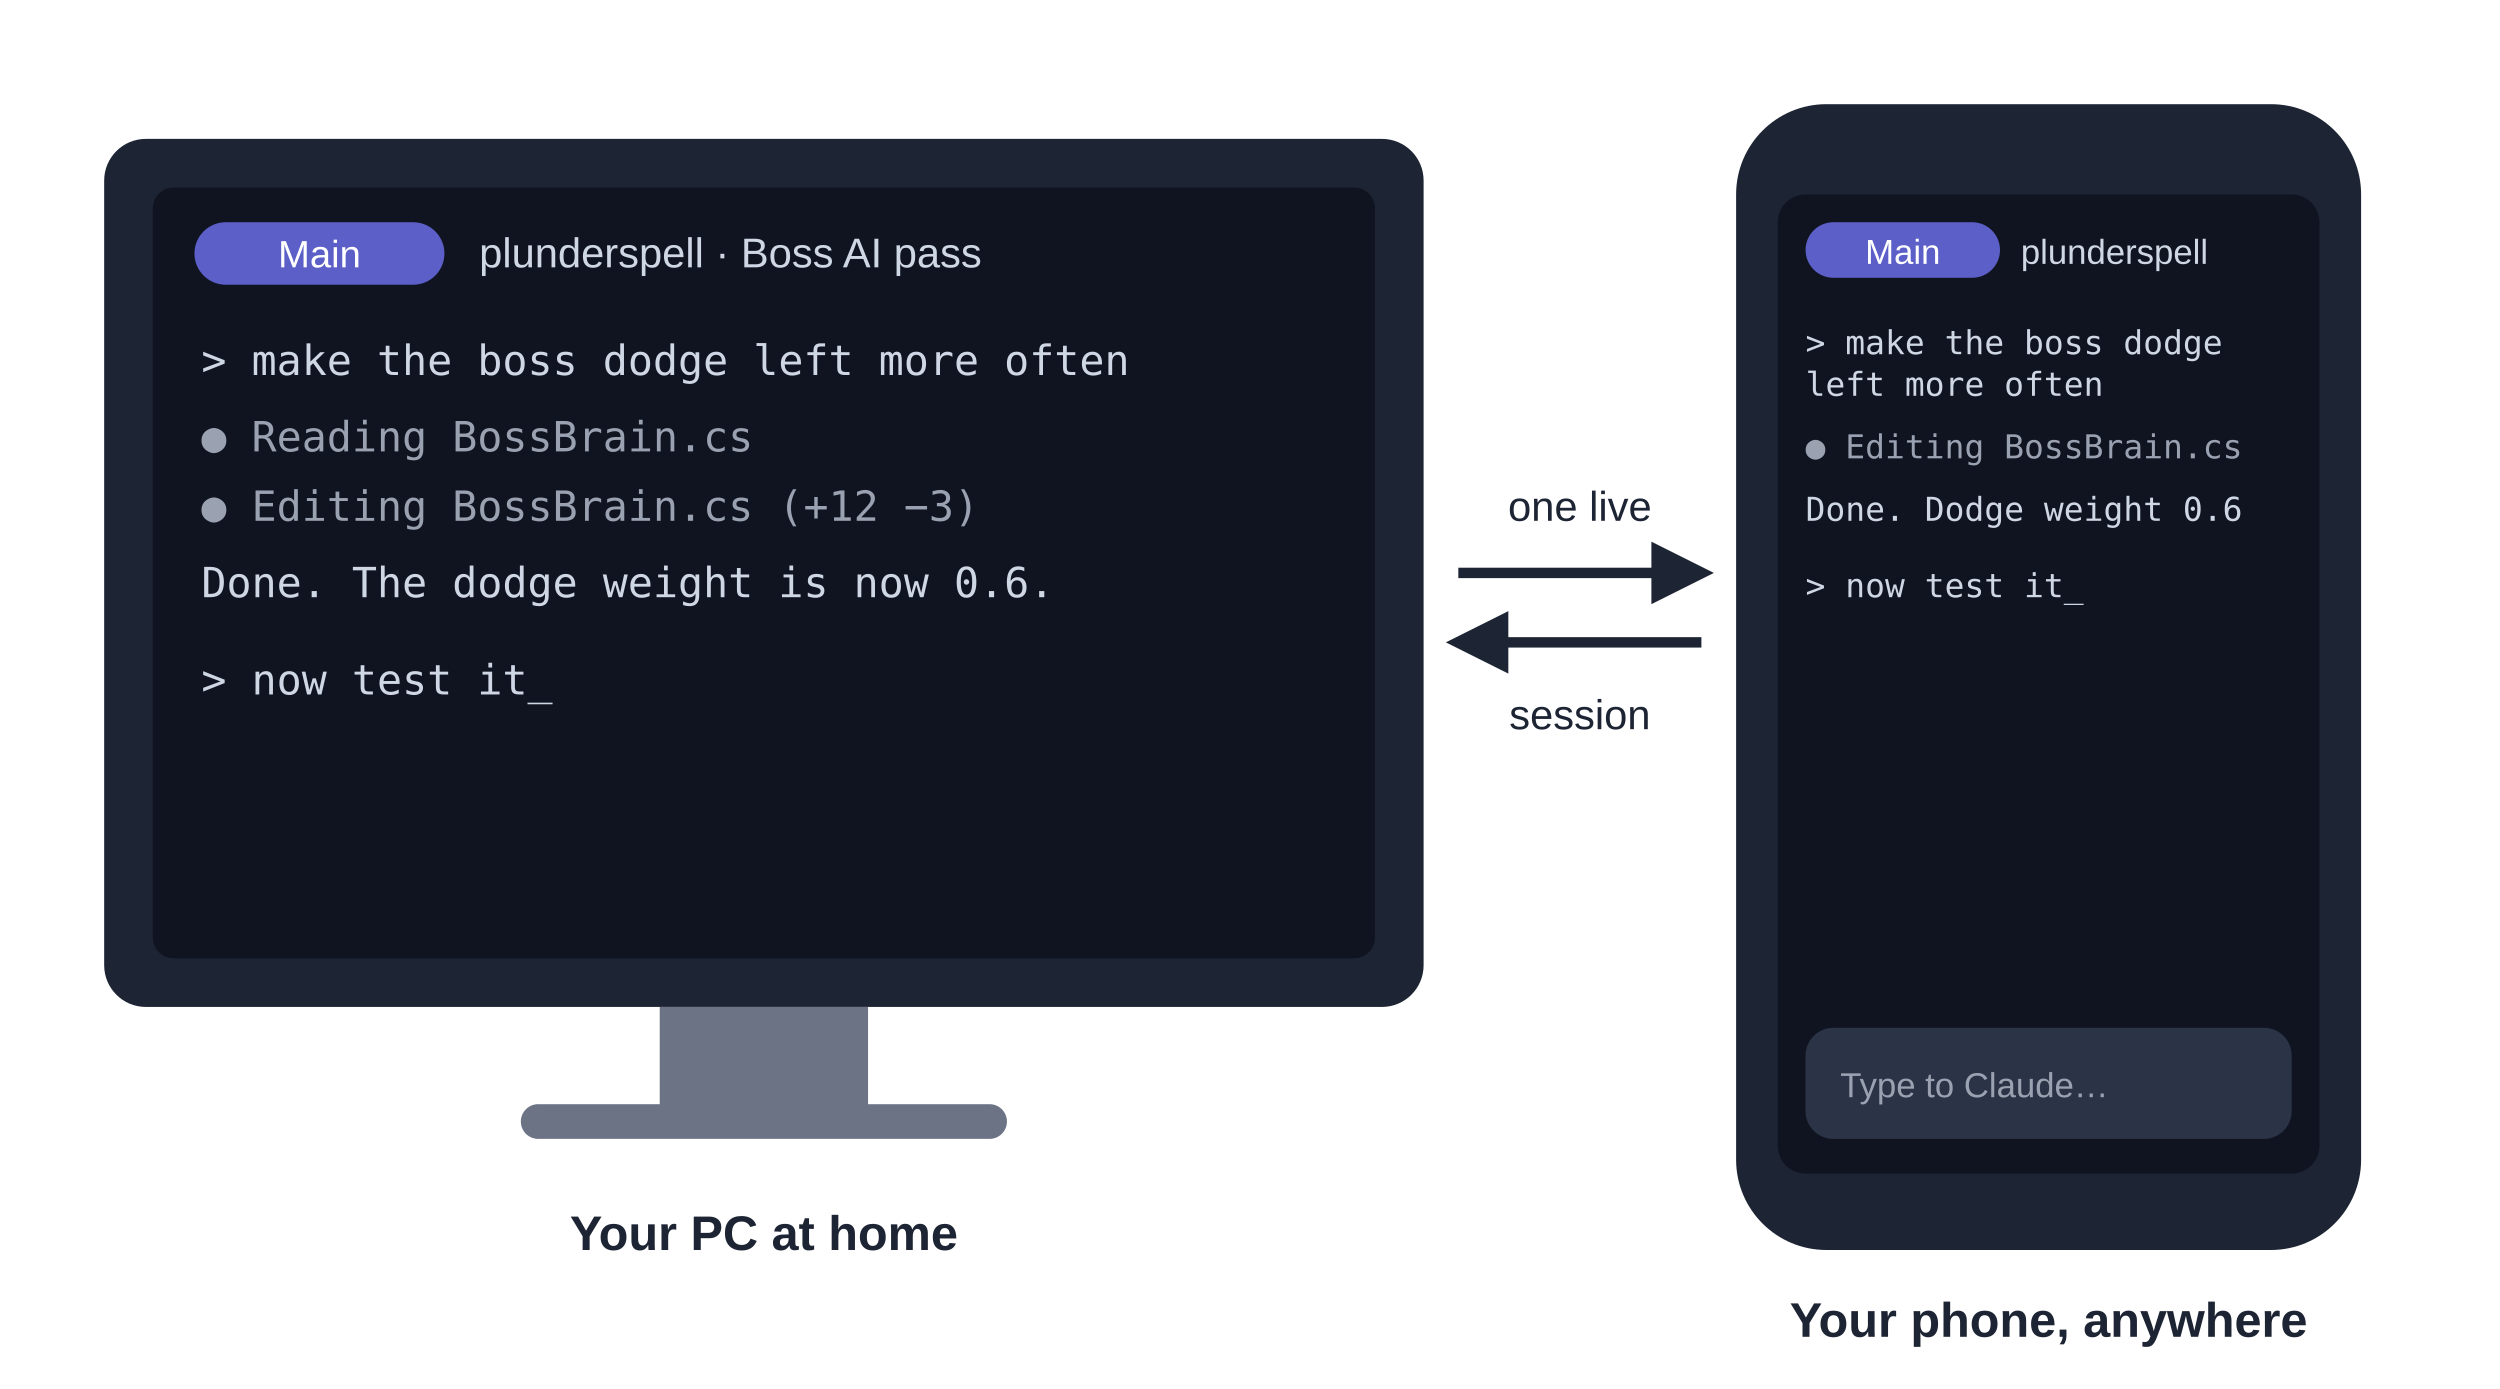
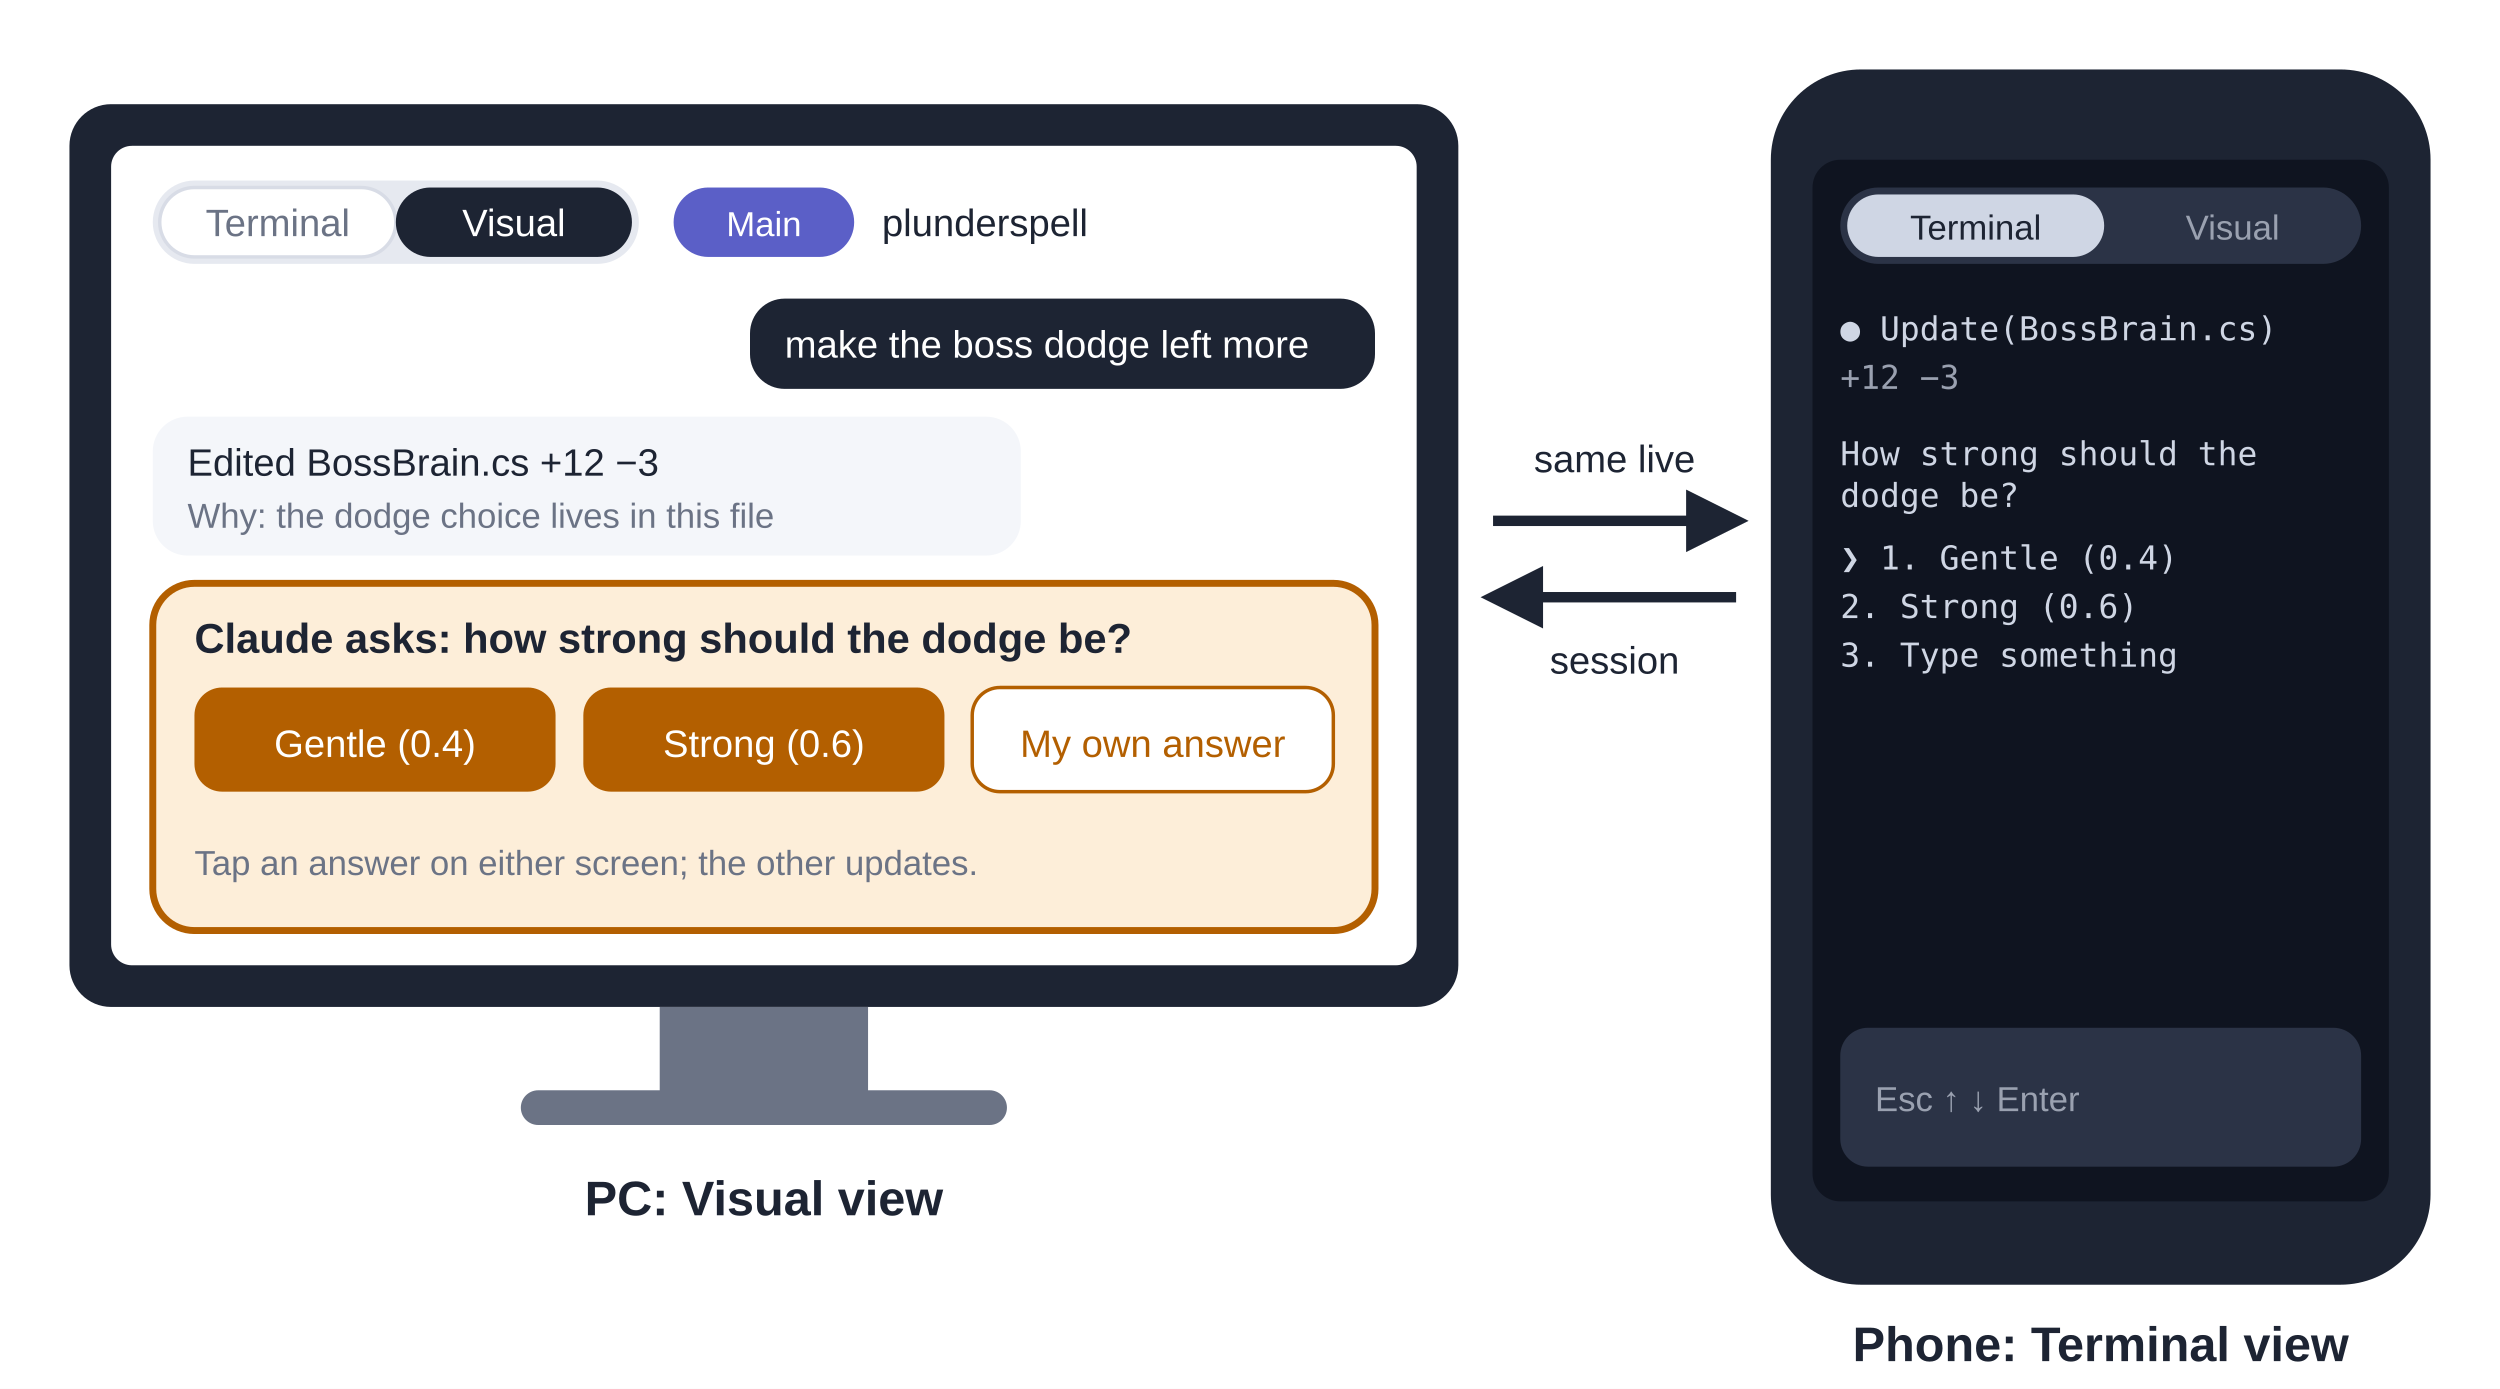
<svg xmlns="http://www.w3.org/2000/svg" width="720" height="400" viewBox="0 0 720 400" font-family="Segoe UI,Arial,sans-serif">
  <rect width="720" height="400" fill="#fff" />
-   <rect x="30" y="40" width="380" height="250" rx="12" fill="#1d2433" />
-   <rect x="44" y="54" width="352" height="222" rx="6" fill="#0f1420" />
-   <rect x="190" y="290" width="60" height="30" fill="#6b7385" />
-   <rect x="150" y="318" width="140" height="10" rx="5" fill="#6b7385" />
-   <rect x="56" y="64" width="72" height="18" rx="9" fill="#5b5fc7" />
-   <text x="92" y="77" font-size="11" fill="#fff" text-anchor="middle">Main</text>
-   <text x="138" y="77" font-size="12" fill="#cfd6e4">plunderspell · Boss AI pass</text>
-   <g font-family="Consolas,monospace" font-size="12" fill="#cfd6e4">
-     <text x="58" y="108">&gt; make the boss dodge left more often</text>
-     <text x="58" y="130" fill="#9aa1b0">● Reading BossBrain.cs</text>
-     <text x="58" y="150" fill="#9aa1b0">● Editing BossBrain.cs (+12 −3)</text>
-     <text x="58" y="172">Done. The dodge weight is now 0.6.</text>
-     <text x="58" y="200">&gt; now test it_</text>
-   </g>
-   <text x="220" y="360" font-size="14" font-weight="700" fill="#1d2433" text-anchor="middle">Your PC at home</text>
-   <rect x="500" y="30" width="180" height="330" rx="26" fill="#1d2433" />
-   <rect x="512" y="56" width="156" height="282" rx="8" fill="#0f1420" />
-   <rect x="520" y="64" width="56" height="16" rx="8" fill="#5b5fc7" />
-   <text x="548" y="76" font-size="10" fill="#fff" text-anchor="middle">Main</text>
-   <text x="582" y="76" font-size="10" fill="#cfd6e4">plunderspell</text>
-   <g font-family="Consolas,monospace" font-size="9.5" fill="#cfd6e4">
-     <text x="520" y="102">&gt; make the boss dodge</text>
-     <text x="520" y="114">  left more often</text>
-     <text x="520" y="132" fill="#9aa1b0">● Editing BossBrain.cs</text>
-     <text x="520" y="150">Done. Dodge weight 0.6</text>
-     <text x="520" y="172">&gt; now test it_</text>
-   </g>
-   <rect x="520" y="296" width="140" height="32" rx="8" fill="#2b3346" />
-   <text x="530" y="316" font-size="10" fill="#9aa1b0">Type to Claude…</text>
-   <text x="590" y="385" font-size="14" font-weight="700" fill="#1d2433" text-anchor="middle">Your phone, anywhere</text>
-   <path d="M420 165 H490" stroke="#1d2433" stroke-width="3" marker-end="url(#a)" />
-   <path d="M490 185 H420" stroke="#1d2433" stroke-width="3" marker-end="url(#a)" />
  <defs>
    <marker id="a" viewBox="0 0 10 10" refX="8" refY="5" markerWidth="6" markerHeight="6" orient="auto">
      <path d="M0 0L10 5L0 10z" fill="#1d2433" />
    </marker>
  </defs>
-   <text x="455" y="150" font-size="12" fill="#1d2433" text-anchor="middle">one live</text>
-   <text x="455" y="210" font-size="12" fill="#1d2433" text-anchor="middle">session</text>
+   <rect x="20" y="30" width="400" height="260" rx="12" fill="#1d2433" />
+   <rect x="32" y="42" width="376" height="236" rx="6" fill="#fff" />
+   <rect x="190" y="290" width="60" height="26" fill="#6b7385" />
+   <rect x="150" y="314" width="140" height="10" rx="5" fill="#6b7385" />
+   <rect x="44" y="52" width="140" height="24" rx="12" fill="#e6e9f0" />
+   <rect x="46" y="54" width="68" height="20" rx="10" fill="#fff" stroke="#d8dce6" />
+   <text x="80" y="68" font-size="11" fill="#6b7385" text-anchor="middle">Terminal</text>
+   <rect x="114" y="54" width="68" height="20" rx="10" fill="#1d2433" />
+   <text x="148" y="68" font-size="11" fill="#fff" text-anchor="middle">Visual</text>
+   <rect x="194" y="54" width="52" height="20" rx="10" fill="#5b5fc7" />
+   <text x="220" y="68" font-size="10" fill="#fff" text-anchor="middle">Main</text>
+   <text x="254" y="68" font-size="11" fill="#1d2433">plunderspell</text>
+   <rect x="216" y="86" width="180" height="26" rx="10" fill="#1d2433" />
+   <text x="226" y="103" font-size="11" fill="#fff">make the boss dodge left more</text>
+   <rect x="44" y="120" width="250" height="40" rx="10" fill="#f4f6fa" />
+   <text x="54" y="137" font-size="11" fill="#1d2433">Edited BossBrain.cs  +12 −3</text>
+   <text x="54" y="152" font-size="10" fill="#6b7385">Why: the dodge choice lives in this file</text>
+   <rect x="44" y="168" width="352" height="100" rx="12" fill="#fdeed9" stroke="#b35f00" stroke-width="2" />
+   <text x="56" y="188" font-size="12" font-weight="700" fill="#1d2433">Claude asks: how strong should the dodge be?</text>
+   <rect x="56" y="198" width="104" height="30" rx="8" fill="#b35f00" />
+   <text x="108" y="218" font-size="11" fill="#fff" text-anchor="middle">Gentle (0.4)</text>
+   <rect x="168" y="198" width="104" height="30" rx="8" fill="#b35f00" />
+   <text x="220" y="218" font-size="11" fill="#fff" text-anchor="middle">Strong (0.6)</text>
+   <rect x="280" y="198" width="104" height="30" rx="8" fill="#fff" stroke="#b35f00" />
+   <text x="332" y="218" font-size="11" fill="#b35f00" text-anchor="middle">My own answer</text>
+   <text x="56" y="252" font-size="10" fill="#6b7385">Tap an answer on either screen; the other updates.</text>
+   <text x="220" y="350" font-size="14" font-weight="700" fill="#1d2433" text-anchor="middle">PC: Visual view</text>
+   <rect x="510" y="20" width="190" height="350" rx="26" fill="#1d2433" />
+   <rect x="522" y="46" width="166" height="300" rx="8" fill="#0f1420" />
+   <rect x="530" y="54" width="150" height="22" rx="11" fill="#2b3346" />
+   <rect x="532" y="56" width="74" height="18" rx="9" fill="#cfd6e4" />
+   <text x="569" y="69" font-size="10" fill="#1d2433" text-anchor="middle">Terminal</text>
+   <text x="643" y="69" font-size="10" fill="#9aa1b0" text-anchor="middle">Visual</text>
+   <g font-family="Consolas,monospace" font-size="9.5" fill="#cfd6e4">
+     <text x="530" y="98">● Update(BossBrain.cs)</text>
+     <text x="530" y="112" fill="#9aa1b0">  +12 −3</text>
+     <text x="530" y="134">How strong should the</text>
+     <text x="530" y="146">dodge be?</text>
+     <text x="530" y="164">❯ 1. Gentle (0.4)</text>
+     <text x="530" y="178">  2. Strong (0.6)</text>
+     <text x="530" y="192">  3. Type something</text>
+   </g>
+   <rect x="530" y="296" width="150" height="40" rx="8" fill="#2b3346" />
+   <text x="540" y="320" font-size="10" fill="#9aa1b0">Esc  ↑  ↓  Enter</text>
+   <text x="605" y="392" font-size="14" font-weight="700" fill="#1d2433" text-anchor="middle">Phone: Terminal view</text>
+   <path d="M430 150 H500" stroke="#1d2433" stroke-width="3" marker-end="url(#a)" />
+   <path d="M500 172 H430" stroke="#1d2433" stroke-width="3" marker-end="url(#a)" />
+   <text x="465" y="136" font-size="11" fill="#1d2433" text-anchor="middle">same live</text>
+   <text x="465" y="194" font-size="11" fill="#1d2433" text-anchor="middle">session</text>
</svg>
